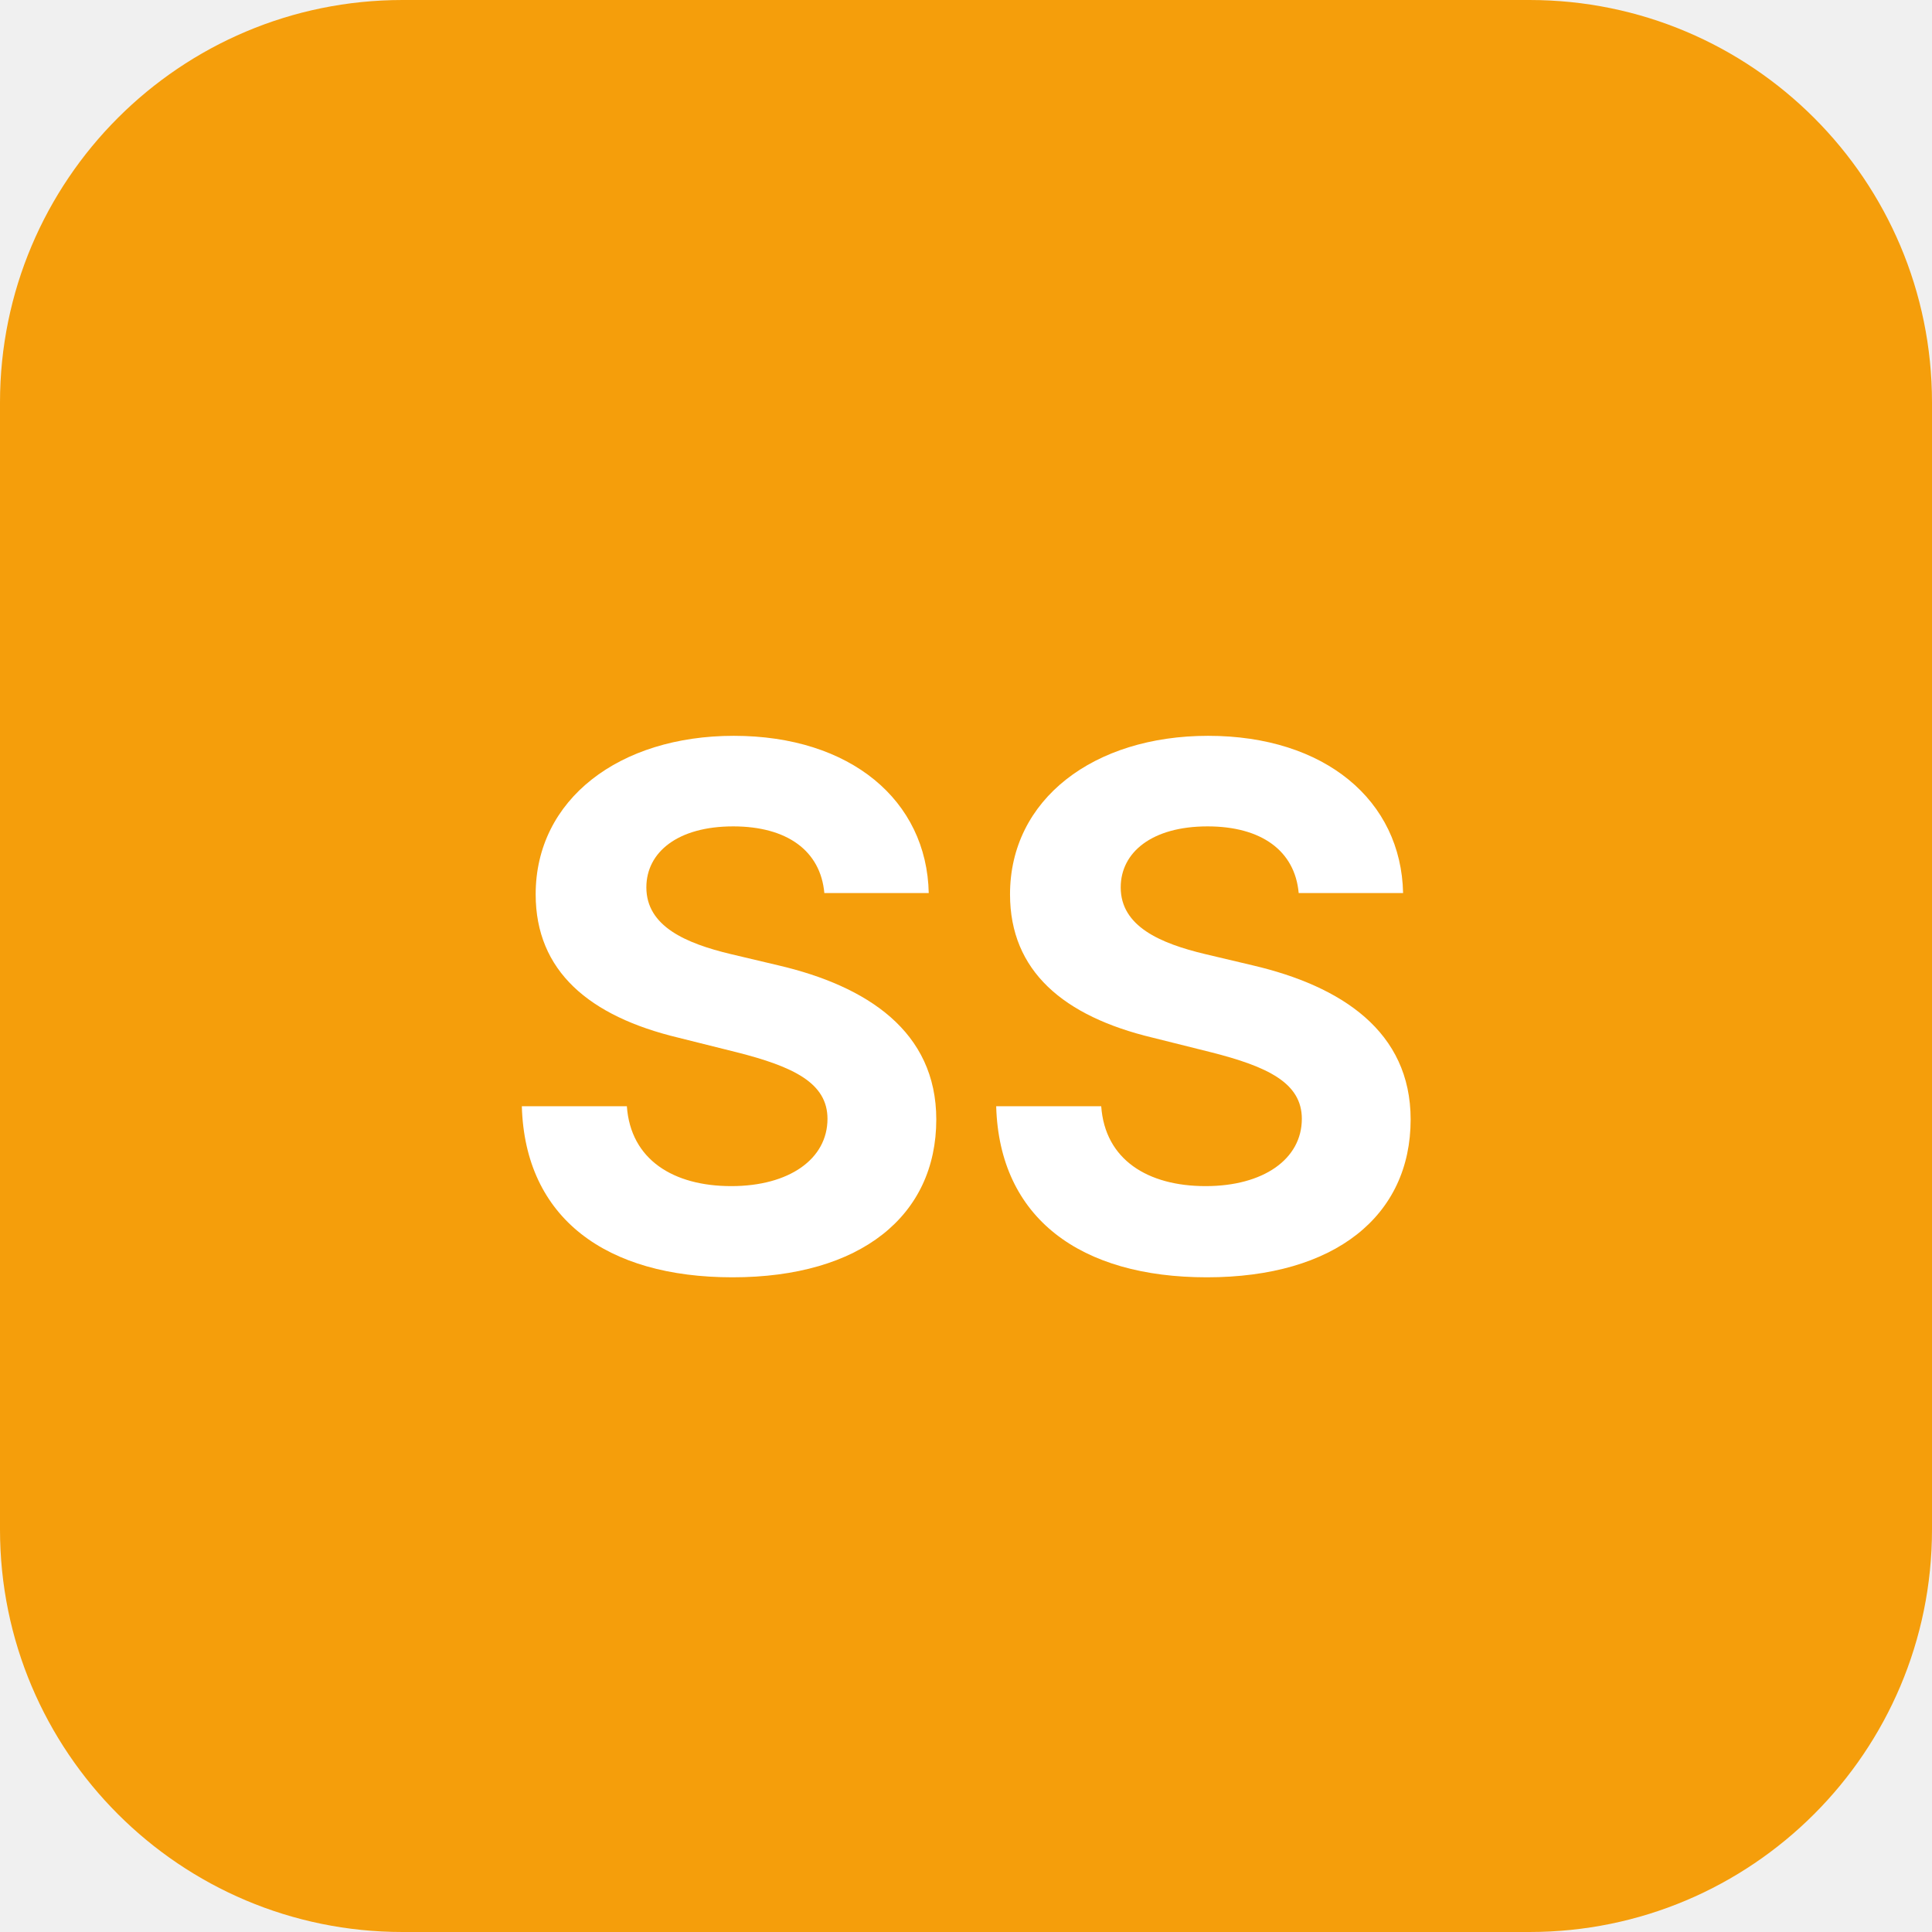
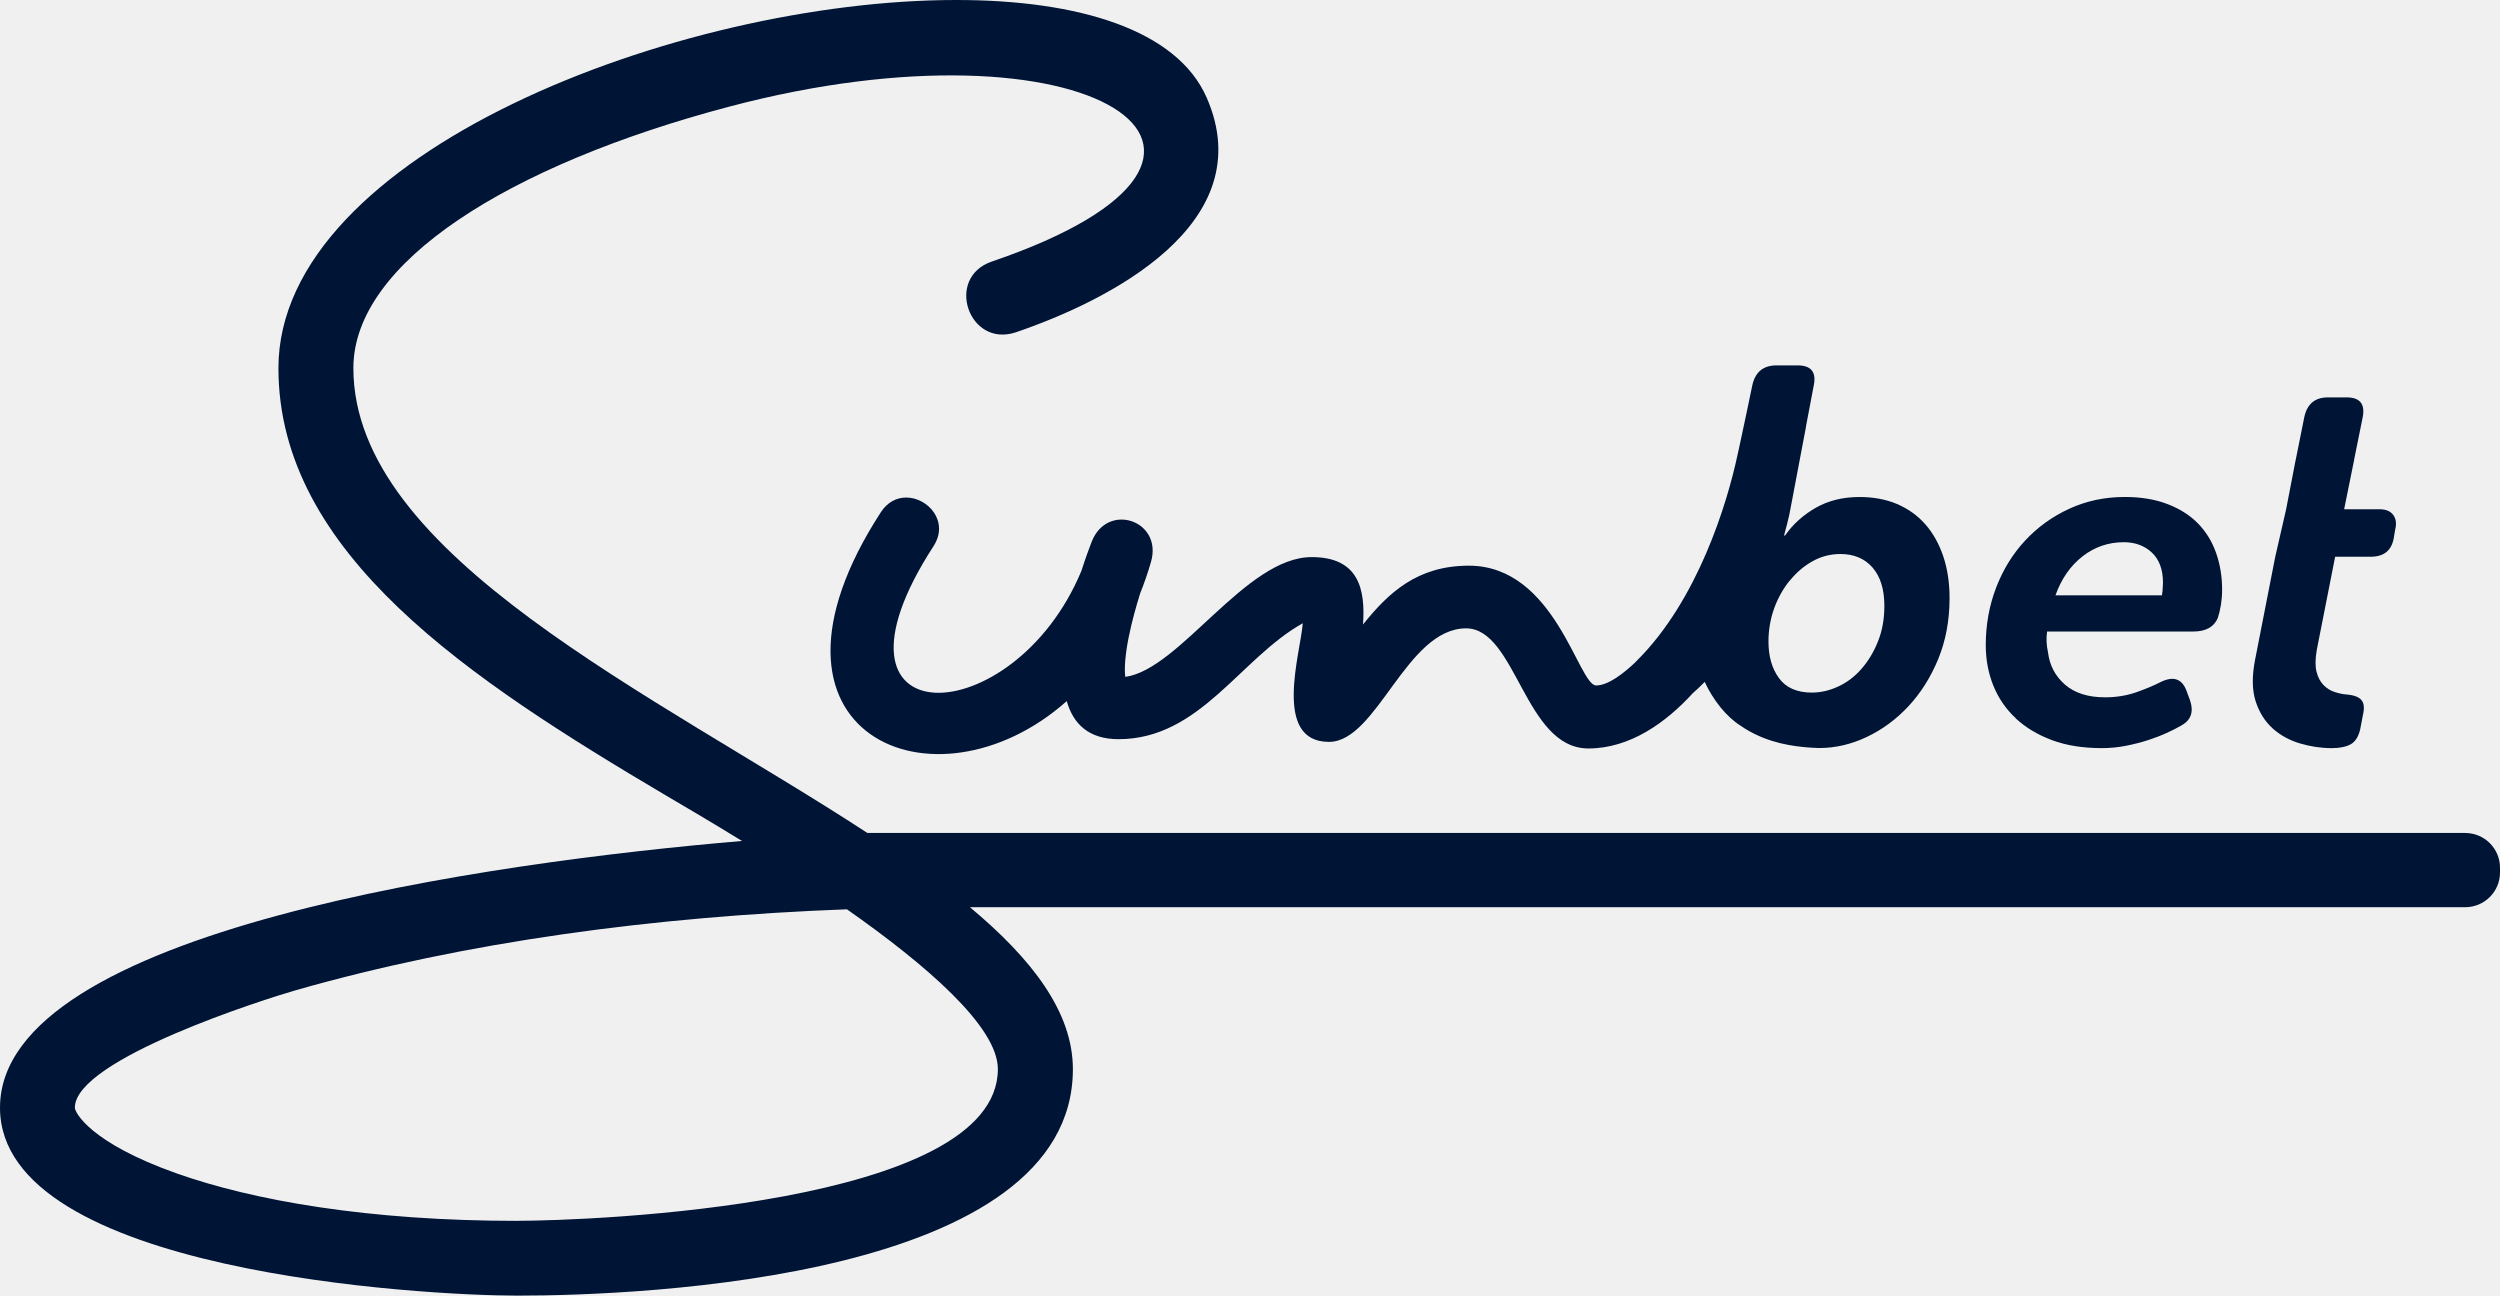
- <svg xmlns="http://www.w3.org/2000/svg" width="48" height="48" viewBox="0 0 48 48">
-   <rect width="48" height="48" rx="10" fill="#f59e0b" />
-   <text x="24" y="25" text-anchor="middle" dominant-baseline="central" font-family="'General Sans','Inter',-apple-system,sans-serif" font-weight="700" font-size="18" fill="#fff">SS</text>
+ <svg xmlns="http://www.w3.org/2000/svg" width="137" height="71" viewBox="0 0 137 71" fill="none">
+   <path d="M135.089 45.644H47.528C35.876 38.029 19.365 30.456 19.365 20.17C19.365 14.392 27.877 9.044 39.942 5.849C59.642 0.63 71.671 8.425 54.351 14.333C51.76 15.218 53.092 19.087 55.68 18.206C60.737 16.481 69.157 12.268 66.124 5.346C64.498 1.636 59.102 -0.003 52.395 4.11053e-06C37.193 4.11053e-06 15.258 8.411 15.258 20.173C15.258 30.347 25.743 37.234 36.487 43.588C37.339 44.091 38.855 44.973 40.663 46.085C27.064 47.236 0 50.951 0 60.702C0 69.737 23.301 71 28.346 71C35.365 71 58.794 70.021 58.794 58.59C58.794 55.466 56.559 52.558 53.152 49.715H135.092C136.145 49.715 137 48.863 137 47.813V47.549C137 46.499 136.145 45.647 135.092 45.647L135.089 45.644ZM28.343 66.903C20.202 66.903 13.875 65.793 9.655 64.293C4.962 62.628 4.102 60.971 4.102 60.699C4.102 58.034 14.635 54.714 16.208 54.265C25.527 51.605 35.84 50.227 46.412 49.83C50.715 52.848 54.683 56.25 54.683 58.584C54.683 66.071 32.299 66.9 28.343 66.9V66.903Z" fill="#001435" />
+   <path d="M110.456 39.361C110.999 39.867 111.661 40.266 112.447 40.559C113.231 40.852 114.139 40.997 115.175 40.997C115.64 40.997 116.089 40.952 116.519 40.866C116.949 40.781 117.35 40.677 117.721 40.556C118.092 40.434 118.427 40.307 118.73 40.168C119.033 40.032 119.285 39.902 119.493 39.781C120.063 39.488 120.235 39.017 120.009 38.364L119.828 37.876C119.588 37.207 119.122 37.035 118.433 37.361C118.071 37.55 117.623 37.739 117.089 37.929C116.555 38.118 115.976 38.213 115.359 38.213C114.427 38.213 113.697 37.982 113.162 37.518C112.628 37.053 112.316 36.462 112.23 35.74C112.144 35.361 112.127 34.985 112.18 34.607H120.193C120.882 34.607 121.33 34.358 121.538 33.858C121.606 33.651 121.662 33.417 121.707 33.148C121.748 32.882 121.772 32.604 121.772 32.311C121.772 31.589 121.659 30.915 121.437 30.287C121.214 29.66 120.882 29.125 120.442 28.678C120.003 28.231 119.448 27.879 118.775 27.622C118.104 27.365 117.326 27.234 116.448 27.234C115.344 27.234 114.329 27.45 113.397 27.879C112.465 28.308 111.661 28.888 110.981 29.619C110.301 30.349 109.77 31.207 109.39 32.196C109.01 33.184 108.82 34.237 108.82 35.352C108.82 36.142 108.957 36.882 109.233 37.568C109.509 38.254 109.918 38.852 110.462 39.358L110.456 39.361ZM114.124 30.486C114.786 29.971 115.543 29.713 116.385 29.713C117.006 29.713 117.519 29.903 117.923 30.282C118.326 30.66 118.531 31.21 118.531 31.929C118.531 32.015 118.528 32.098 118.519 32.175C118.51 32.252 118.507 32.326 118.507 32.394C118.49 32.462 118.481 32.539 118.481 32.624H112.64C112.966 31.713 113.462 31 114.127 30.486H114.124Z" fill="#001435" />
+   <path d="M124.538 39.915C124.963 40.294 125.461 40.569 126.04 40.74C126.616 40.912 127.198 40.998 127.785 40.998C128.233 40.998 128.581 40.921 128.833 40.779C129.079 40.631 129.248 40.361 129.338 39.965L129.492 39.166C129.575 38.808 129.551 38.542 129.412 38.371C129.275 38.199 129.008 38.095 128.613 38.06C128.391 38.045 128.162 37.995 127.928 37.918C127.696 37.841 127.492 37.714 127.319 37.53C127.147 37.35 127.023 37.113 126.945 36.809C126.868 36.51 126.874 36.107 126.96 35.61L127.966 30.51H129.904C130.632 30.51 131.05 30.176 131.175 29.504L131.252 29.043C131.341 28.697 131.302 28.422 131.148 28.218C130.994 28.011 130.744 27.907 130.397 27.907H128.459L129.002 25.227C129.005 25.206 129.008 25.185 129.011 25.165L129.477 22.86C129.614 22.138 129.323 21.777 128.599 21.777H127.566C126.859 21.777 126.429 22.138 126.275 22.86L125.815 25.15V25.159C125.806 25.179 125.8 25.203 125.797 25.227L125.749 25.472L125.74 25.523L125.28 27.907L124.684 30.51L123.574 36.178C123.402 37.069 123.414 37.823 123.61 38.433C123.808 39.042 124.12 39.536 124.541 39.915H124.538Z" fill="#001435" />
+   <path d="M61.858 34.895C62.027 34.052 62.265 33.212 62.478 32.525C62.698 31.978 62.897 31.404 63.072 30.801C63.74 28.52 60.677 27.484 59.819 29.7C59.68 30.058 59.478 30.608 59.264 31.277C55.536 40.267 44.27 40.557 51.156 29.931C52.028 28.585 50.862 27.265 49.66 27.265C49.153 27.265 48.636 27.502 48.268 28.073C40.374 40.255 51.221 44.85 58.457 38.421C58.81 39.655 59.647 40.507 61.294 40.507C65.761 40.507 67.96 36.072 71.391 34.155C71.281 35.756 69.702 40.655 72.83 40.655C75.466 40.655 77.065 34.434 80.342 34.434C83.09 34.434 83.547 41.016 87.043 41.016C89.323 41.016 91.305 39.59 92.762 37.989C92.946 37.83 93.166 37.629 93.418 37.368C93.872 38.35 94.597 39.276 95.386 39.77C95.463 39.824 95.54 39.877 95.623 39.927C96.965 40.761 98.345 40.892 99.034 40.957C99.12 40.965 99.185 40.968 99.244 40.971L99.375 40.98H99.44C99.497 40.986 99.547 40.989 99.586 40.989C99.66 40.992 99.698 40.992 99.698 40.992C100.577 40.992 101.446 40.791 102.298 40.386C103.15 39.983 103.913 39.421 104.586 38.699C105.257 37.977 105.803 37.117 106.216 36.111C106.628 35.105 106.836 33.993 106.836 32.774C106.836 31.931 106.72 31.168 106.489 30.481C106.257 29.795 105.928 29.209 105.506 28.73C105.082 28.25 104.569 27.881 103.957 27.62C103.346 27.363 102.66 27.236 101.903 27.236C100.989 27.236 100.188 27.434 99.5 27.828C98.811 28.224 98.25 28.73 97.82 29.348H97.766C97.802 29.227 97.835 29.1 97.867 28.96C97.903 28.842 97.932 28.721 97.959 28.6C97.983 28.481 98.016 28.36 98.048 28.239L98.265 27.103L98.618 25.236L98.953 23.473C98.965 23.417 98.971 23.369 98.977 23.319L99.39 21.142C99.55 20.396 99.256 20.023 98.508 20.023H97.36C96.612 20.023 96.175 20.399 96.021 21.142C95.861 21.929 95.555 23.369 95.294 24.582C95.27 24.692 95.244 24.804 95.217 24.925C94.656 27.564 93.041 32.901 89.682 36.223C89.661 36.241 89.649 36.262 89.631 36.279C88.99 36.892 88.133 37.563 87.468 37.563C86.491 37.563 85.239 30.999 80.493 30.999C77.659 30.999 76.08 32.493 74.694 34.223C74.828 32.289 74.463 30.529 71.877 30.529C68.266 30.529 64.654 36.685 61.665 37.093C61.603 36.617 61.665 35.847 61.858 34.886V34.895ZM98.084 31.815C98.446 31.369 98.861 31.014 99.333 30.753C99.805 30.49 100.313 30.36 100.859 30.36C101.595 30.36 102.182 30.608 102.613 31.099C103.046 31.593 103.263 32.295 103.263 33.203C103.263 33.919 103.147 34.569 102.913 35.149C102.681 35.732 102.378 36.232 102.01 36.652C101.642 37.075 101.218 37.398 100.737 37.62C100.256 37.842 99.776 37.954 99.295 37.954C98.476 37.954 97.876 37.691 97.49 37.164C97.104 36.64 96.912 35.972 96.912 35.158C96.912 34.522 97.018 33.916 97.223 33.342C97.431 32.768 97.716 32.259 98.078 31.812L98.084 31.815Z" fill="#001435" />
</svg>
